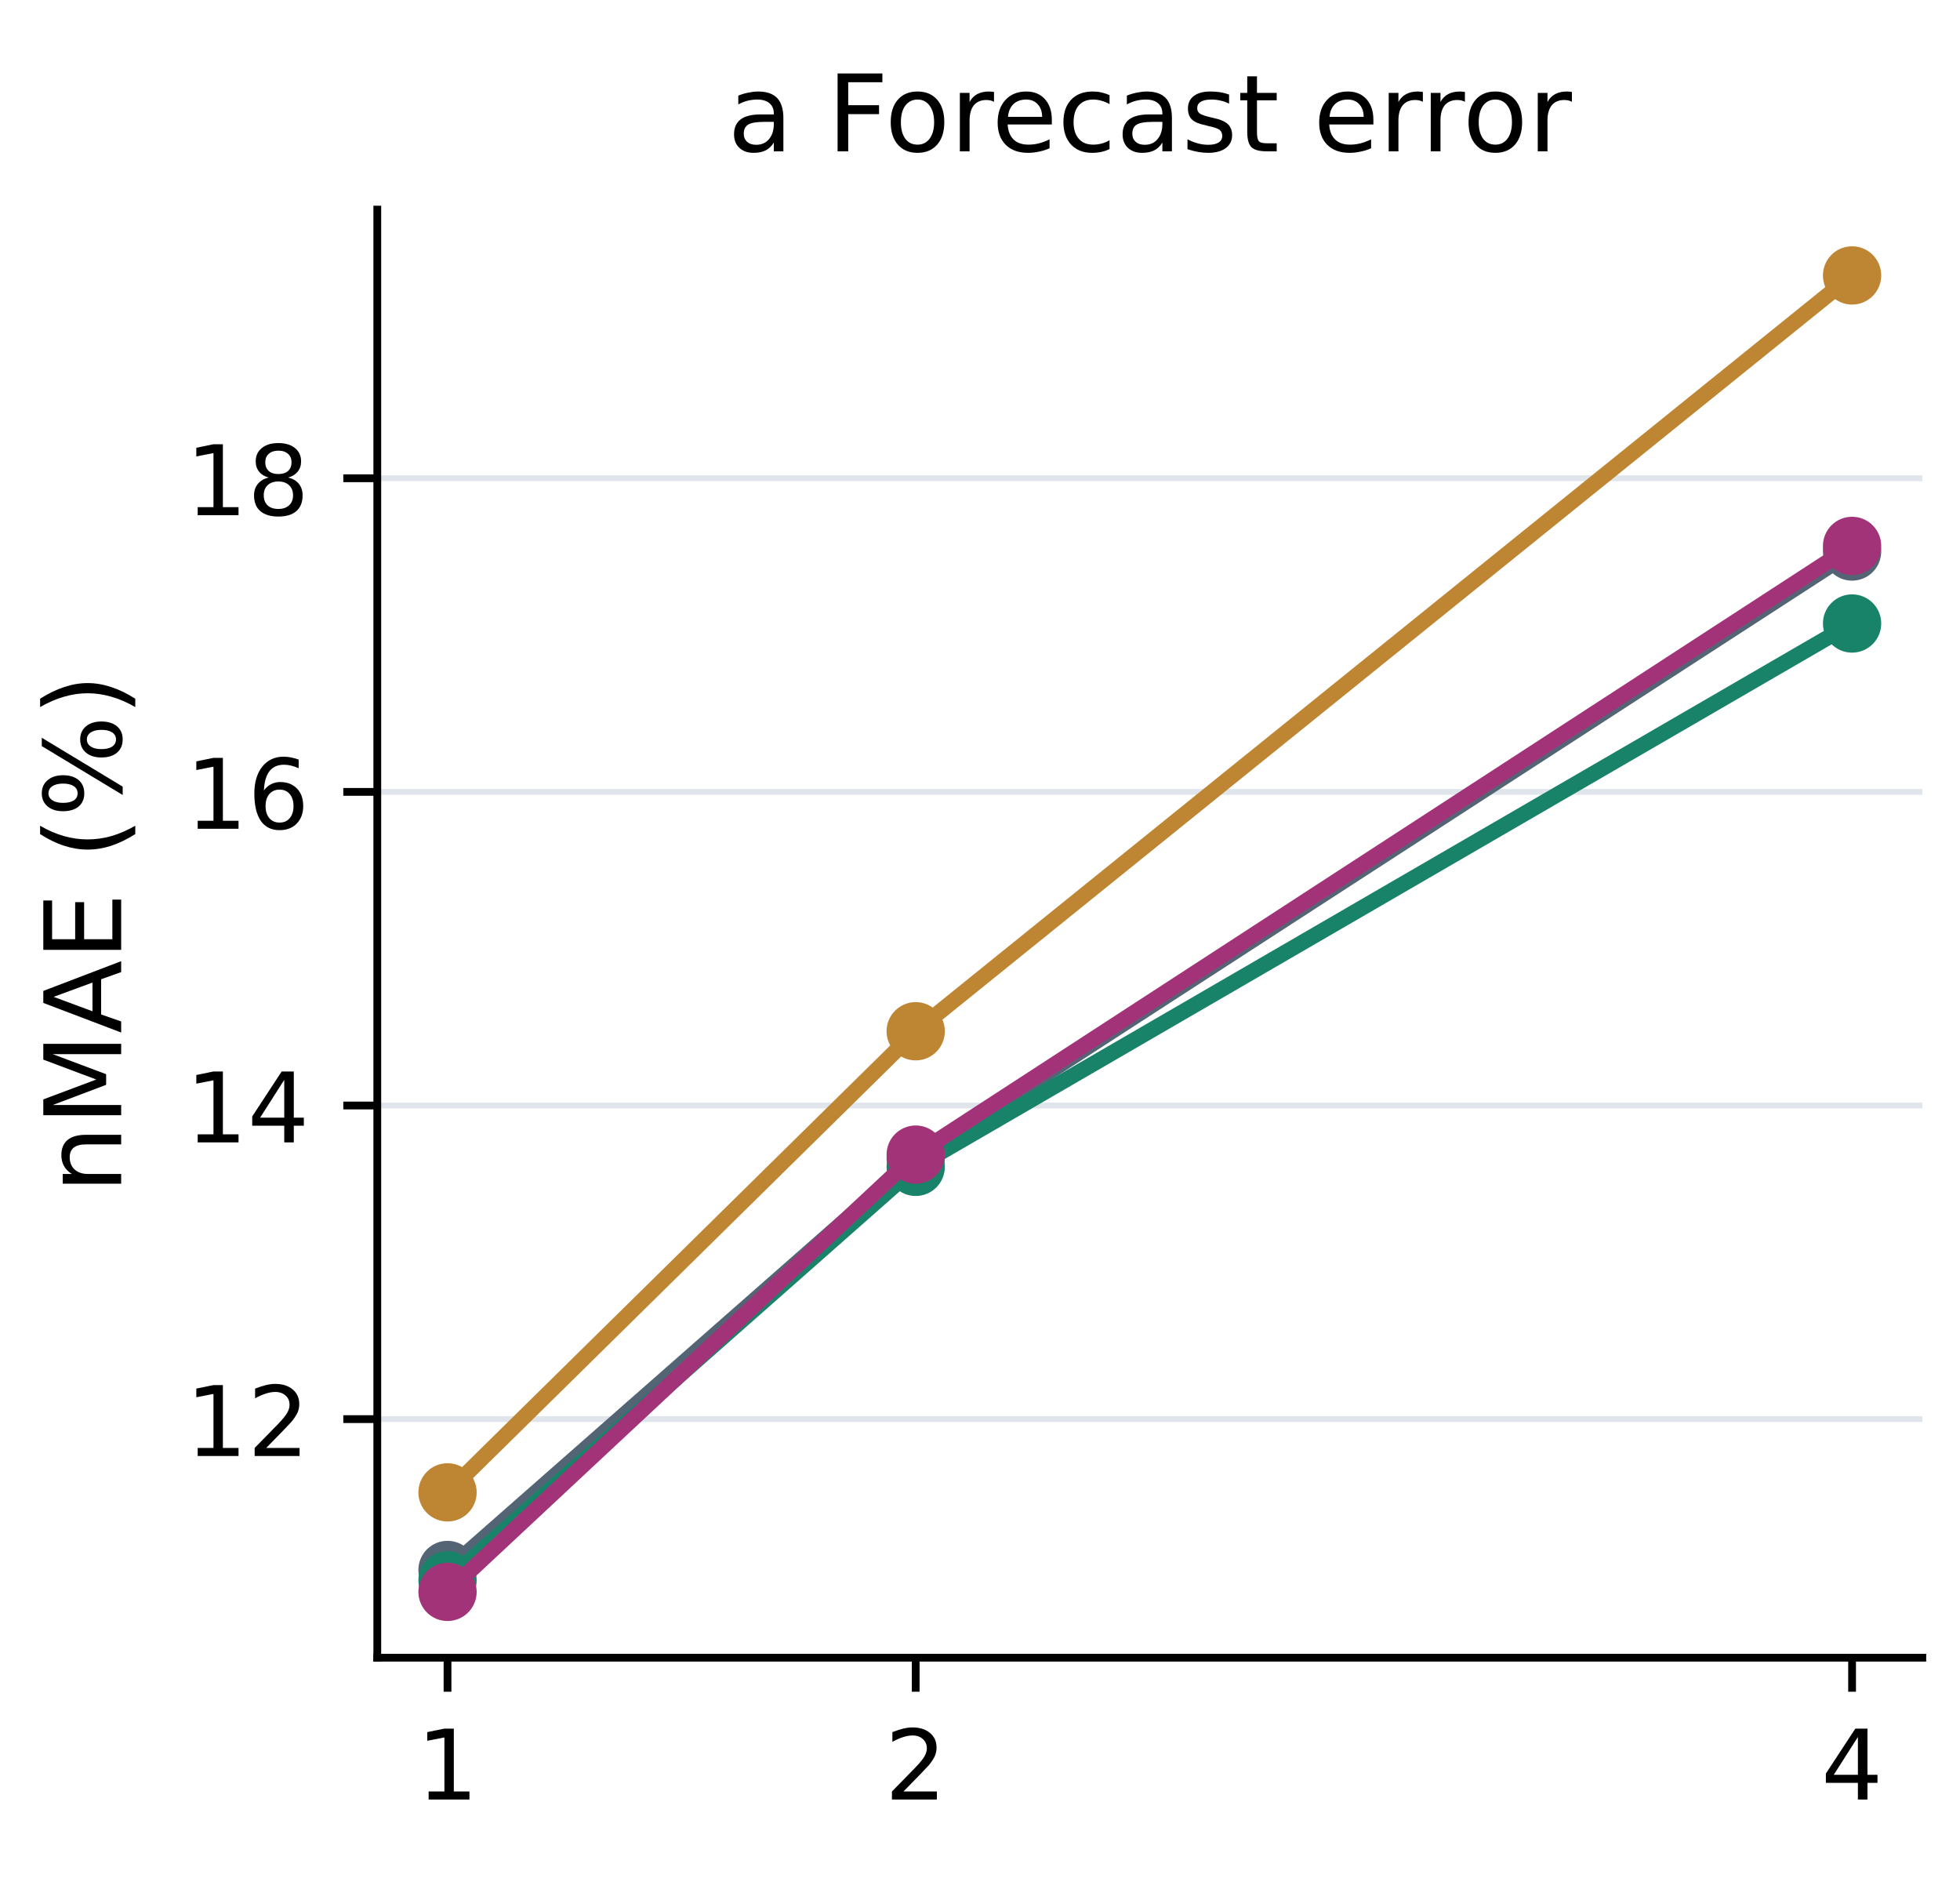
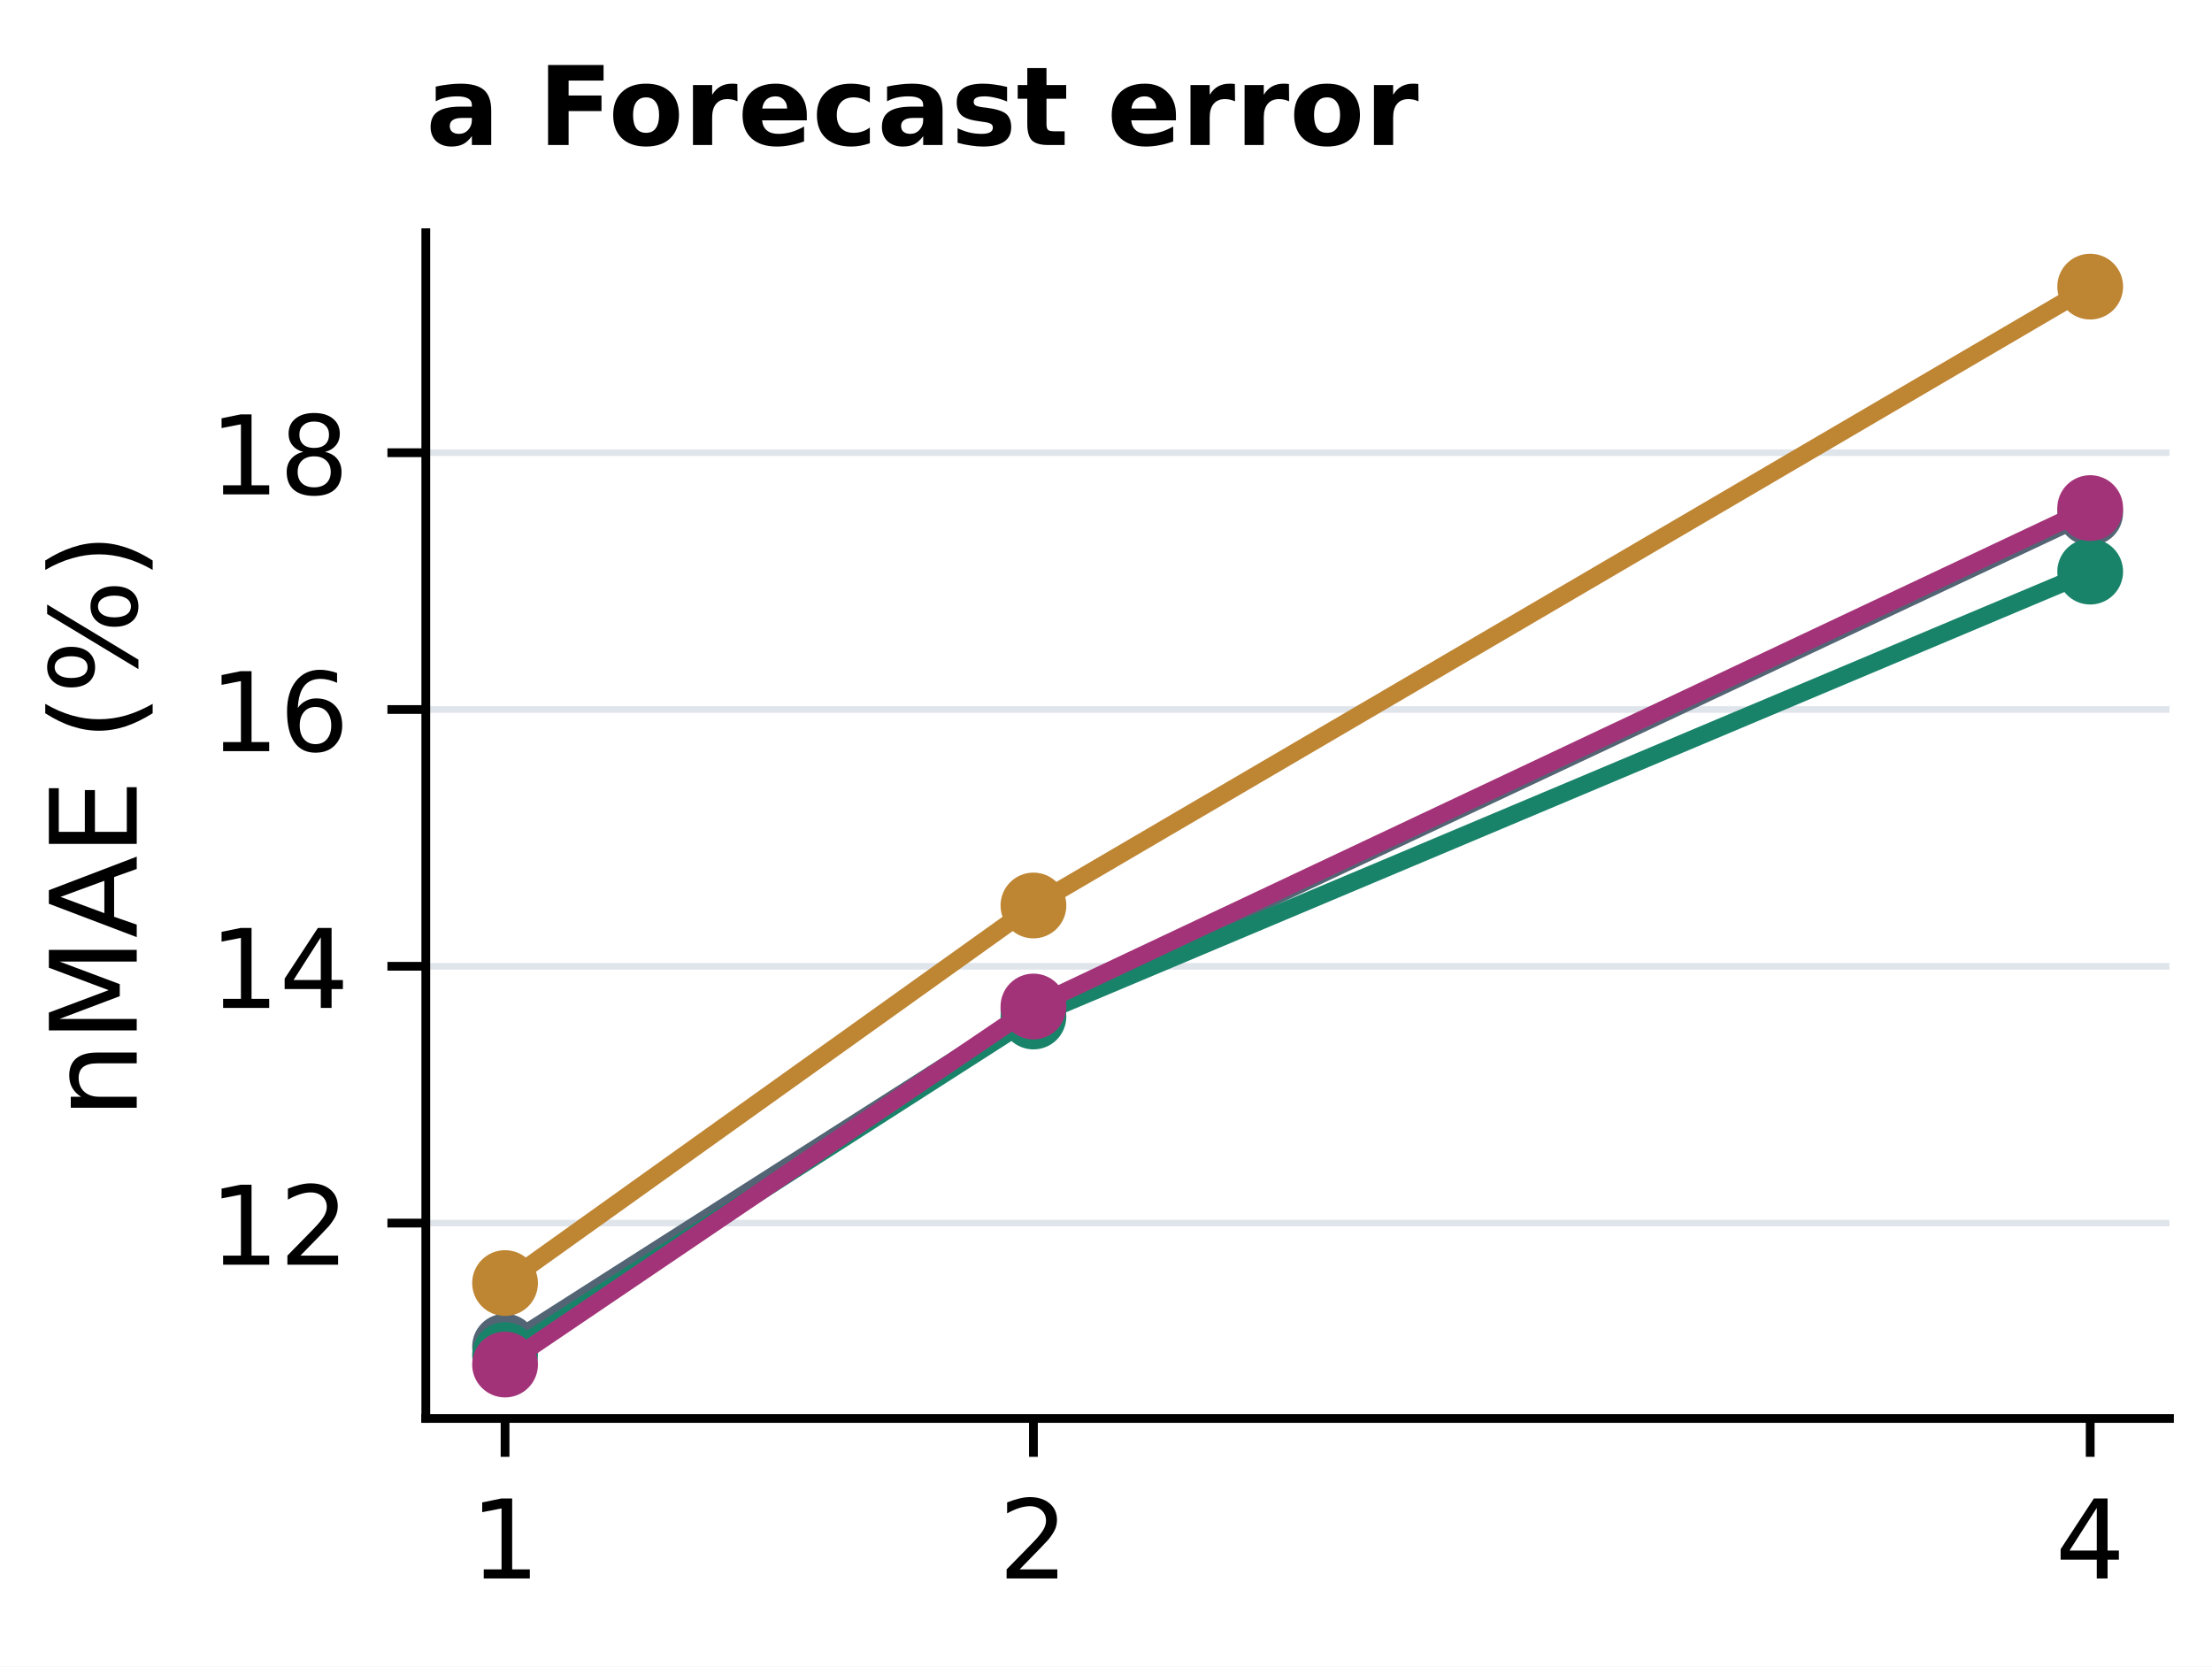
- <svg xmlns="http://www.w3.org/2000/svg" xmlns:xlink="http://www.w3.org/1999/xlink" width="201.772pt" height="194.829pt" viewBox="0 0 201.772 194.829" version="1.1">
+ <svg xmlns="http://www.w3.org/2000/svg" xmlns:xlink="http://www.w3.org/1999/xlink" width="201.772pt" height="152.013pt" viewBox="0 0 201.772 152.013" version="1.1">
  <defs>
    <style type="text/css">*{stroke-linejoin: round; stroke-linecap: butt}</style>
  </defs>
  <g id="figure_1">
    <g id="patch_1">
-       <path d="M 0 194.829  L 201.772 194.829  L 201.772 -0  L 0 -0  z " style="fill: #ffffff" />
+       <path d="M 0 152.013  L 201.772 152.013  L 201.772 0  L 0 0  z " style="fill: #ffffff" />
    </g>
    <g id="axes_1">
      <g id="patch_2">
-         <path d="M 38.84 170.613  L 197.892 170.613  L 197.892 21.573  L 38.84 21.573  z " style="fill: #ffffff" />
+         <path d="M 38.84 129.383  L 197.892 129.383  L 197.892 21.228  L 38.84 21.228  z " style="fill: #ffffff" />
      </g>
      <g id="matplotlib.axis_1">
        <g id="xtick_1">
          <g id="line2d_1">
            <defs>
-               <path id="m719e7bf328" d="M 0 0  L 0 3.5  " style="stroke: #000000; stroke-width: 0.8" />
+               <path id="ma05c10da70" d="M 0 0  L 0 3.5  " style="stroke: #000000; stroke-width: 0.8" />
            </defs>
            <g>
-               <use xlink:href="#m719e7bf328" x="46.07" y="170.613" style="stroke: #000000; stroke-width: 0.8" />
+               <use xlink:href="#ma05c10da70" x="46.07" y="129.383" style="stroke: #000000; stroke-width: 0.8" />
            </g>
          </g>
          <g id="text_1">
-             <text style="font-size: 10px; font-family: 'DejaVu Sans'; text-anchor: middle" x="46.07" y="185.211" transform="rotate(-0 46.06986 185.211)">1</text>
+             <text style="font-size: 10px; font-family: 'DejaVu Sans'; text-anchor: middle" x="46.07" y="143.981" transform="rotate(-0 46.06986 143.9806)">1</text>
          </g>
        </g>
        <g id="xtick_2">
          <g id="line2d_2">
            <g>
-               <use xlink:href="#m719e7bf328" x="94.267" y="170.613" style="stroke: #000000; stroke-width: 0.8" />
+               <use xlink:href="#ma05c10da70" x="94.267" y="129.383" style="stroke: #000000; stroke-width: 0.8" />
            </g>
          </g>
          <g id="text_2">
-             <text style="font-size: 10px; font-family: 'DejaVu Sans'; text-anchor: middle" x="94.267" y="185.211" transform="rotate(-0 94.26735 185.211)">2</text>
+             <text style="font-size: 10px; font-family: 'DejaVu Sans'; text-anchor: middle" x="94.267" y="143.981" transform="rotate(-0 94.26735 143.9806)">2</text>
          </g>
        </g>
        <g id="xtick_3">
          <g id="line2d_3">
            <g>
-               <use xlink:href="#m719e7bf328" x="190.662" y="170.613" style="stroke: #000000; stroke-width: 0.8" />
+               <use xlink:href="#ma05c10da70" x="190.662" y="129.383" style="stroke: #000000; stroke-width: 0.8" />
            </g>
          </g>
          <g id="text_3">
-             <text style="font-size: 10px; font-family: 'DejaVu Sans'; text-anchor: middle" x="190.662" y="185.211" transform="rotate(-0 190.6623 185.211)">4</text>
+             <text style="font-size: 10px; font-family: 'DejaVu Sans'; text-anchor: middle" x="190.662" y="143.981" transform="rotate(-0 190.6623 143.9806)">4</text>
          </g>
        </g>
      </g>
      <g id="matplotlib.axis_2">
        <g id="ytick_1">
          <g id="line2d_4">
-             <path d="M 38.84 146.057  L 197.892 146.057  " clip-path="url(#ped331805ea)" style="fill: none; stroke: #dfe5eb; stroke-width: 0.6; stroke-linecap: square" />
+             <path d="M 38.84 111.563  L 197.892 111.563  " clip-path="url(#p6e469ea00d)" style="fill: none; stroke: #dfe5eb; stroke-width: 0.6; stroke-linecap: square" />
          </g>
          <g id="line2d_5">
            <defs>
-               <path id="m1db247c5a4" d="M 0 0  L -3.5 0  " style="stroke: #000000; stroke-width: 0.8" />
+               <path id="m2a9db181a6" d="M 0 0  L -3.5 0  " style="stroke: #000000; stroke-width: 0.8" />
            </defs>
            <g>
-               <use xlink:href="#m1db247c5a4" x="38.84" y="146.057" style="stroke: #000000; stroke-width: 0.8" />
+               <use xlink:href="#m2a9db181a6" x="38.84" y="111.563" style="stroke: #000000; stroke-width: 0.8" />
            </g>
          </g>
          <g id="text_4">
-             <text style="font-size: 10px; font-family: 'DejaVu Sans'; text-anchor: end" x="31.84" y="149.856" transform="rotate(-0 31.84023 149.8559)">12</text>
+             <text style="font-size: 10px; font-family: 'DejaVu Sans'; text-anchor: end" x="31.84" y="115.362" transform="rotate(-0 31.84023 115.3618)">12</text>
          </g>
        </g>
        <g id="ytick_2">
          <g id="line2d_6">
-             <path d="M 38.84 113.78  L 197.892 113.78  " clip-path="url(#ped331805ea)" style="fill: none; stroke: #dfe5eb; stroke-width: 0.6; stroke-linecap: square" />
+             <path d="M 38.84 88.14  L 197.892 88.14  " clip-path="url(#p6e469ea00d)" style="fill: none; stroke: #dfe5eb; stroke-width: 0.6; stroke-linecap: square" />
          </g>
          <g id="line2d_7">
            <g>
-               <use xlink:href="#m1db247c5a4" x="38.84" y="113.78" style="stroke: #000000; stroke-width: 0.8" />
+               <use xlink:href="#m2a9db181a6" x="38.84" y="88.14" style="stroke: #000000; stroke-width: 0.8" />
            </g>
          </g>
          <g id="text_5">
-             <text style="font-size: 10px; font-family: 'DejaVu Sans'; text-anchor: end" x="31.84" y="117.579" transform="rotate(-0 31.84023 117.5785)">14</text>
+             <text style="font-size: 10px; font-family: 'DejaVu Sans'; text-anchor: end" x="31.84" y="91.939" transform="rotate(-0 31.84023 91.93882)">14</text>
          </g>
        </g>
        <g id="ytick_3">
          <g id="line2d_8">
-             <path d="M 38.84 81.502  L 197.892 81.502  " clip-path="url(#ped331805ea)" style="fill: none; stroke: #dfe5eb; stroke-width: 0.6; stroke-linecap: square" />
+             <path d="M 38.84 64.717  L 197.892 64.717  " clip-path="url(#p6e469ea00d)" style="fill: none; stroke: #dfe5eb; stroke-width: 0.6; stroke-linecap: square" />
          </g>
          <g id="line2d_9">
            <g>
-               <use xlink:href="#m1db247c5a4" x="38.84" y="81.502" style="stroke: #000000; stroke-width: 0.8" />
+               <use xlink:href="#m2a9db181a6" x="38.84" y="64.717" style="stroke: #000000; stroke-width: 0.8" />
            </g>
          </g>
          <g id="text_6">
-             <text style="font-size: 10px; font-family: 'DejaVu Sans'; text-anchor: end" x="31.84" y="85.301" transform="rotate(-0 31.84023 85.3012)">16</text>
+             <text style="font-size: 10px; font-family: 'DejaVu Sans'; text-anchor: end" x="31.84" y="68.516" transform="rotate(-0 31.84023 68.51584)">16</text>
          </g>
        </g>
        <g id="ytick_4">
          <g id="line2d_10">
-             <path d="M 38.84 49.225  L 197.892 49.225  " clip-path="url(#ped331805ea)" style="fill: none; stroke: #dfe5eb; stroke-width: 0.6; stroke-linecap: square" />
+             <path d="M 38.84 41.294  L 197.892 41.294  " clip-path="url(#p6e469ea00d)" style="fill: none; stroke: #dfe5eb; stroke-width: 0.6; stroke-linecap: square" />
          </g>
          <g id="line2d_11">
            <g>
-               <use xlink:href="#m1db247c5a4" x="38.84" y="49.225" style="stroke: #000000; stroke-width: 0.8" />
+               <use xlink:href="#m2a9db181a6" x="38.84" y="41.294" style="stroke: #000000; stroke-width: 0.8" />
            </g>
          </g>
          <g id="text_7">
-             <text style="font-size: 10px; font-family: 'DejaVu Sans'; text-anchor: end" x="31.84" y="53.024" transform="rotate(-0 31.84023 53.02385)">18</text>
+             <text style="font-size: 10px; font-family: 'DejaVu Sans'; text-anchor: end" x="31.84" y="45.093" transform="rotate(-0 31.84023 45.09285)">18</text>
          </g>
        </g>
        <g id="text_8">
-           <text style="font-size: 11px; font-family: 'DejaVu Sans'; text-anchor: middle" x="12.473" y="96.093" transform="rotate(-90 12.47266 96.09332)">nMAE (%)</text>
+           <text style="font-size: 11px; font-family: 'DejaVu Sans'; text-anchor: middle" x="12.473" y="75.305" transform="rotate(-90 12.47266 75.30536)">nMAE (%)</text>
        </g>
      </g>
      <g id="line2d_12">
-         <path d="M 46.07 161.585  L 94.267 119.225  L 190.662 56.763  " clip-path="url(#ped331805ea)" style="fill: none; stroke: #536474; stroke-width: 1.6; stroke-linecap: square" />
+         <path d="M 46.07 122.831  L 94.267 92.091  L 190.662 46.764  " clip-path="url(#p6e469ea00d)" style="fill: none; stroke: #536474; stroke-width: 1.6; stroke-linecap: square" />
        <defs>
-           <path id="m3abcfba3bd" d="M 0 2.5  C 0.663 2.5 1.299 2.237 1.768 1.768  C 2.237 1.299 2.5 0.663 2.5 0  C 2.5 -0.663 2.237 -1.299 1.768 -1.768  C 1.299 -2.237 0.663 -2.5 0 -2.5  C -0.663 -2.5 -1.299 -2.237 -1.768 -1.768  C -2.237 -1.299 -2.5 -0.663 -2.5 0  C -2.5 0.663 -2.237 1.299 -1.768 1.768  C -1.299 2.237 -0.663 2.5 0 2.5  z " style="stroke: #536474" />
+           <path id="m1ecfa6d3cb" d="M 0 2.5  C 0.663 2.5 1.299 2.237 1.768 1.768  C 2.237 1.299 2.5 0.663 2.5 0  C 2.5 -0.663 2.237 -1.299 1.768 -1.768  C 1.299 -2.237 0.663 -2.5 0 -2.5  C -0.663 -2.5 -1.299 -2.237 -1.768 -1.768  C -2.237 -1.299 -2.5 -0.663 -2.5 0  C -2.5 0.663 -2.237 1.299 -1.768 1.768  C -1.299 2.237 -0.663 2.5 0 2.5  z " style="stroke: #536474" />
        </defs>
-         <g clip-path="url(#ped331805ea)">
-           <use xlink:href="#m3abcfba3bd" x="46.07" y="161.585" style="fill: #536474; stroke: #536474" />
-           <use xlink:href="#m3abcfba3bd" x="94.267" y="119.225" style="fill: #536474; stroke: #536474" />
-           <use xlink:href="#m3abcfba3bd" x="190.662" y="56.763" style="fill: #536474; stroke: #536474" />
+         <g clip-path="url(#p6e469ea00d)">
+           <use xlink:href="#m1ecfa6d3cb" x="46.07" y="122.831" style="fill: #536474; stroke: #536474" />
+           <use xlink:href="#m1ecfa6d3cb" x="94.267" y="92.091" style="fill: #536474; stroke: #536474" />
+           <use xlink:href="#m1ecfa6d3cb" x="190.662" y="46.764" style="fill: #536474; stroke: #536474" />
        </g>
      </g>
      <g id="line2d_13">
-         <path d="M 46.07 162.643  L 94.267 120.094  L 190.662 64.172  " clip-path="url(#ped331805ea)" style="fill: none; stroke: #19836a; stroke-width: 1.6; stroke-linecap: square" />
+         <path d="M 46.07 123.599  L 94.267 92.722  L 190.662 52.141  " clip-path="url(#p6e469ea00d)" style="fill: none; stroke: #19836a; stroke-width: 1.6; stroke-linecap: square" />
        <defs>
-           <path id="m3791527ca3" d="M 0 2.5  C 0.663 2.5 1.299 2.237 1.768 1.768  C 2.237 1.299 2.5 0.663 2.5 0  C 2.5 -0.663 2.237 -1.299 1.768 -1.768  C 1.299 -2.237 0.663 -2.5 0 -2.5  C -0.663 -2.5 -1.299 -2.237 -1.768 -1.768  C -2.237 -1.299 -2.5 -0.663 -2.5 0  C -2.5 0.663 -2.237 1.299 -1.768 1.768  C -1.299 2.237 -0.663 2.5 0 2.5  z " style="stroke: #19836a" />
+           <path id="m86ac4fab87" d="M 0 2.5  C 0.663 2.5 1.299 2.237 1.768 1.768  C 2.237 1.299 2.5 0.663 2.5 0  C 2.5 -0.663 2.237 -1.299 1.768 -1.768  C 1.299 -2.237 0.663 -2.5 0 -2.5  C -0.663 -2.5 -1.299 -2.237 -1.768 -1.768  C -2.237 -1.299 -2.5 -0.663 -2.5 0  C -2.5 0.663 -2.237 1.299 -1.768 1.768  C -1.299 2.237 -0.663 2.5 0 2.5  z " style="stroke: #19836a" />
        </defs>
-         <g clip-path="url(#ped331805ea)">
-           <use xlink:href="#m3791527ca3" x="46.07" y="162.643" style="fill: #19836a; stroke: #19836a" />
-           <use xlink:href="#m3791527ca3" x="94.267" y="120.094" style="fill: #19836a; stroke: #19836a" />
-           <use xlink:href="#m3791527ca3" x="190.662" y="64.172" style="fill: #19836a; stroke: #19836a" />
+         <g clip-path="url(#p6e469ea00d)">
+           <use xlink:href="#m86ac4fab87" x="46.07" y="123.599" style="fill: #19836a; stroke: #19836a" />
+           <use xlink:href="#m86ac4fab87" x="94.267" y="92.722" style="fill: #19836a; stroke: #19836a" />
+           <use xlink:href="#m86ac4fab87" x="190.662" y="52.141" style="fill: #19836a; stroke: #19836a" />
        </g>
      </g>
      <g id="line2d_14">
-         <path d="M 46.07 163.839  L 94.267 118.836  L 190.662 56.186  " clip-path="url(#ped331805ea)" style="fill: none; stroke: #a33378; stroke-width: 1.6; stroke-linecap: square" />
+         <path d="M 46.07 124.467  L 94.267 91.809  L 190.662 46.345  " clip-path="url(#p6e469ea00d)" style="fill: none; stroke: #a33378; stroke-width: 1.6; stroke-linecap: square" />
        <defs>
-           <path id="mcd2bdb42d2" d="M 0 2.5  C 0.663 2.5 1.299 2.237 1.768 1.768  C 2.237 1.299 2.5 0.663 2.5 0  C 2.5 -0.663 2.237 -1.299 1.768 -1.768  C 1.299 -2.237 0.663 -2.5 0 -2.5  C -0.663 -2.5 -1.299 -2.237 -1.768 -1.768  C -2.237 -1.299 -2.5 -0.663 -2.5 0  C -2.5 0.663 -2.237 1.299 -1.768 1.768  C -1.299 2.237 -0.663 2.5 0 2.5  z " style="stroke: #a33378" />
+           <path id="mef58900a19" d="M 0 2.5  C 0.663 2.5 1.299 2.237 1.768 1.768  C 2.237 1.299 2.5 0.663 2.5 0  C 2.5 -0.663 2.237 -1.299 1.768 -1.768  C 1.299 -2.237 0.663 -2.5 0 -2.5  C -0.663 -2.5 -1.299 -2.237 -1.768 -1.768  C -2.237 -1.299 -2.5 -0.663 -2.5 0  C -2.5 0.663 -2.237 1.299 -1.768 1.768  C -1.299 2.237 -0.663 2.5 0 2.5  z " style="stroke: #a33378" />
        </defs>
-         <g clip-path="url(#ped331805ea)">
-           <use xlink:href="#mcd2bdb42d2" x="46.07" y="163.839" style="fill: #a33378; stroke: #a33378" />
-           <use xlink:href="#mcd2bdb42d2" x="94.267" y="118.836" style="fill: #a33378; stroke: #a33378" />
-           <use xlink:href="#mcd2bdb42d2" x="190.662" y="56.186" style="fill: #a33378; stroke: #a33378" />
+         <g clip-path="url(#p6e469ea00d)">
+           <use xlink:href="#mef58900a19" x="46.07" y="124.467" style="fill: #a33378; stroke: #a33378" />
+           <use xlink:href="#mef58900a19" x="94.267" y="91.809" style="fill: #a33378; stroke: #a33378" />
+           <use xlink:href="#mef58900a19" x="190.662" y="46.345" style="fill: #a33378; stroke: #a33378" />
        </g>
      </g>
      <g id="line2d_15">
-         <path d="M 46.07 153.597  L 94.267 106.139  L 190.662 28.348  " clip-path="url(#ped331805ea)" style="fill: none; stroke: #be8533; stroke-width: 1.6; stroke-linecap: square" />
+         <path d="M 46.07 117.035  L 94.267 82.595  L 190.662 26.144  " clip-path="url(#p6e469ea00d)" style="fill: none; stroke: #be8533; stroke-width: 1.6; stroke-linecap: square" />
        <defs>
-           <path id="md2436f0896" d="M 0 2.5  C 0.663 2.5 1.299 2.237 1.768 1.768  C 2.237 1.299 2.5 0.663 2.5 0  C 2.5 -0.663 2.237 -1.299 1.768 -1.768  C 1.299 -2.237 0.663 -2.5 0 -2.5  C -0.663 -2.5 -1.299 -2.237 -1.768 -1.768  C -2.237 -1.299 -2.5 -0.663 -2.5 0  C -2.5 0.663 -2.237 1.299 -1.768 1.768  C -1.299 2.237 -0.663 2.5 0 2.5  z " style="stroke: #be8533" />
+           <path id="mb46e599a37" d="M 0 2.5  C 0.663 2.5 1.299 2.237 1.768 1.768  C 2.237 1.299 2.5 0.663 2.5 0  C 2.5 -0.663 2.237 -1.299 1.768 -1.768  C 1.299 -2.237 0.663 -2.5 0 -2.5  C -0.663 -2.5 -1.299 -2.237 -1.768 -1.768  C -2.237 -1.299 -2.5 -0.663 -2.5 0  C -2.5 0.663 -2.237 1.299 -1.768 1.768  C -1.299 2.237 -0.663 2.5 0 2.5  z " style="stroke: #be8533" />
        </defs>
-         <g clip-path="url(#ped331805ea)">
-           <use xlink:href="#md2436f0896" x="46.07" y="153.597" style="fill: #be8533; stroke: #be8533" />
-           <use xlink:href="#md2436f0896" x="94.267" y="106.139" style="fill: #be8533; stroke: #be8533" />
-           <use xlink:href="#md2436f0896" x="190.662" y="28.348" style="fill: #be8533; stroke: #be8533" />
+         <g clip-path="url(#p6e469ea00d)">
+           <use xlink:href="#mb46e599a37" x="46.07" y="117.035" style="fill: #be8533; stroke: #be8533" />
+           <use xlink:href="#mb46e599a37" x="94.267" y="82.595" style="fill: #be8533; stroke: #be8533" />
+           <use xlink:href="#mb46e599a37" x="190.662" y="26.144" style="fill: #be8533; stroke: #be8533" />
        </g>
      </g>
      <g id="patch_3">
-         <path d="M 38.84 170.613  L 38.84 21.573  " style="fill: none; stroke: #000000; stroke-width: 0.8; stroke-linejoin: miter; stroke-linecap: square" />
+         <path d="M 38.84 129.383  L 38.84 21.228  " style="fill: none; stroke: #000000; stroke-width: 0.8; stroke-linejoin: miter; stroke-linecap: square" />
      </g>
      <g id="patch_4">
-         <path d="M 38.84 170.613  L 197.892 170.613  " style="fill: none; stroke: #000000; stroke-width: 0.8; stroke-linejoin: miter; stroke-linecap: square" />
+         <path d="M 38.84 129.383  L 197.892 129.383  " style="fill: none; stroke: #000000; stroke-width: 0.8; stroke-linejoin: miter; stroke-linecap: square" />
      </g>
      <g id="text_9">
-         <text style="font-size: 11px; font-family: 'DejaVu Sans'; text-anchor: middle" x="118.366" y="15.573" transform="rotate(-0 118.3661 15.57332)">a  Forecast error</text>
+         <text style="font-weight: 700; font-size: 10px; font-family: 'DejaVu Sans'; text-anchor: start" x="38.84" y="13.228" transform="rotate(-0 38.84023 13.22777)">a  Forecast error</text>
      </g>
    </g>
    <g id="axes_2">
      <g id="patch_5">
-         <path d="M 250.824 170.613  L 422.6 170.613  L 422.6 21.573  L 250.824 21.573  z " style="fill: #ffffff" />
+         <path d="M 250.824 133.709  L 422.6 133.709  L 422.6 16.902  L 250.824 16.902  z " style="fill: #ffffff" />
      </g>
      <g id="matplotlib.axis_3">
        <g id="xtick_4">
          <g id="line2d_16">
            <g>
-               <use xlink:href="#m719e7bf328" x="258.632" y="170.613" style="stroke: #000000; stroke-width: 0.8" />
+               <use xlink:href="#ma05c10da70" x="258.632" y="133.709" style="stroke: #000000; stroke-width: 0.8" />
            </g>
          </g>
          <g id="text_10">
-             <text style="font-size: 10px; font-family: 'DejaVu Sans'; text-anchor: middle" x="258.632" y="185.211" transform="rotate(-0 258.6324 185.211)">1</text>
+             <text style="font-size: 10px; font-family: 'DejaVu Sans'; text-anchor: middle" x="258.632" y="148.307" transform="rotate(-0 258.6324 148.3068)">1</text>
          </g>
        </g>
        <g id="xtick_5">
          <g id="line2d_17">
            <g>
-               <use xlink:href="#m719e7bf328" x="310.686" y="170.613" style="stroke: #000000; stroke-width: 0.8" />
+               <use xlink:href="#ma05c10da70" x="310.686" y="133.709" style="stroke: #000000; stroke-width: 0.8" />
            </g>
          </g>
          <g id="text_11">
-             <text style="font-size: 10px; font-family: 'DejaVu Sans'; text-anchor: middle" x="310.686" y="185.211" transform="rotate(-0 310.6857 185.211)">2</text>
+             <text style="font-size: 10px; font-family: 'DejaVu Sans'; text-anchor: middle" x="310.686" y="148.307" transform="rotate(-0 310.6857 148.3068)">2</text>
          </g>
        </g>
        <g id="xtick_6">
          <g id="line2d_18">
            <g>
-               <use xlink:href="#m719e7bf328" x="414.792" y="170.613" style="stroke: #000000; stroke-width: 0.8" />
+               <use xlink:href="#ma05c10da70" x="414.792" y="133.709" style="stroke: #000000; stroke-width: 0.8" />
            </g>
          </g>
          <g id="text_12">
-             <text style="font-size: 10px; font-family: 'DejaVu Sans'; text-anchor: middle" x="414.792" y="185.211" transform="rotate(-0 414.7922 185.211)">4</text>
+             <text style="font-size: 10px; font-family: 'DejaVu Sans'; text-anchor: middle" x="414.792" y="148.307" transform="rotate(-0 414.7922 148.3068)">4</text>
          </g>
        </g>
        <g id="text_13">
-           <text style="font-size: 11px; font-family: 'DejaVu Sans'; text-anchor: middle" x="336.712" y="199.972" transform="rotate(-0 336.7123 199.9716)">Forecast lead (h)</text>
+           <text style="font-size: 11px; font-family: 'DejaVu Sans'; text-anchor: middle" x="336.712" y="163.067" transform="rotate(-0 336.7123 163.0674)">Forecast lead (h)</text>
        </g>
      </g>
      <g id="matplotlib.axis_4">
        <g id="ytick_5">
          <g id="line2d_19">
-             <path clip-path="url(#p3237a68ce6)" style="fill: none; stroke: #dfe5eb; stroke-width: 0.6; stroke-linecap: square" />
+             <path clip-path="url(#pa7e2067714)" style="fill: none; stroke: #dfe5eb; stroke-width: 0.6; stroke-linecap: square" />
          </g>
          <g id="line2d_20">
            <g>
-               <use xlink:href="#m1db247c5a4" x="250.824" y="146.474" style="stroke: #000000; stroke-width: 0.8" />
+               <use xlink:href="#m2a9db181a6" x="250.824" y="114.79" style="stroke: #000000; stroke-width: 0.8" />
            </g>
          </g>
          <g id="text_14">
-             <text style="font-size: 10px; font-family: 'DejaVu Sans'; text-anchor: end" x="243.824" y="150.273" transform="rotate(-0 243.8244 150.273)">200</text>
+             <text style="font-size: 10px; font-family: 'DejaVu Sans'; text-anchor: end" x="243.824" y="118.589" transform="rotate(-0 243.8244 118.5893)">200</text>
          </g>
        </g>
        <g id="ytick_6">
          <g id="line2d_21">
-             <path clip-path="url(#p3237a68ce6)" style="fill: none; stroke: #dfe5eb; stroke-width: 0.6; stroke-linecap: square" />
+             <path clip-path="url(#pa7e2067714)" style="fill: none; stroke: #dfe5eb; stroke-width: 0.6; stroke-linecap: square" />
          </g>
          <g id="line2d_22">
            <g>
-               <use xlink:href="#m1db247c5a4" x="250.824" y="120.468" style="stroke: #000000; stroke-width: 0.8" />
+               <use xlink:href="#m2a9db181a6" x="250.824" y="74.026" style="stroke: #000000; stroke-width: 0.8" />
            </g>
          </g>
          <g id="text_15">
-             <text style="font-size: 10px; font-family: 'DejaVu Sans'; text-anchor: end" x="243.824" y="124.266" transform="rotate(-0 243.8244 124.2664)">250</text>
+             <text style="font-size: 10px; font-family: 'DejaVu Sans'; text-anchor: end" x="243.824" y="77.825" transform="rotate(-0 243.8244 77.82485)">300</text>
          </g>
        </g>
        <g id="ytick_7">
          <g id="line2d_23">
-             <path clip-path="url(#p3237a68ce6)" style="fill: none; stroke: #dfe5eb; stroke-width: 0.6; stroke-linecap: square" />
+             <path clip-path="url(#pa7e2067714)" style="fill: none; stroke: #dfe5eb; stroke-width: 0.6; stroke-linecap: square" />
          </g>
          <g id="line2d_24">
            <g>
-               <use xlink:href="#m1db247c5a4" x="250.824" y="94.461" style="stroke: #000000; stroke-width: 0.8" />
+               <use xlink:href="#m2a9db181a6" x="250.824" y="33.262" style="stroke: #000000; stroke-width: 0.8" />
            </g>
          </g>
          <g id="text_16">
-             <text style="font-size: 10px; font-family: 'DejaVu Sans'; text-anchor: end" x="243.824" y="98.26" transform="rotate(-0 243.8244 98.25978)">300</text>
-           </g>
-         </g>
-         <g id="ytick_8">
-           <g id="line2d_25">
-             <path clip-path="url(#p3237a68ce6)" style="fill: none; stroke: #dfe5eb; stroke-width: 0.6; stroke-linecap: square" />
-           </g>
-           <g id="line2d_26">
-             <g>
-               <use xlink:href="#m1db247c5a4" x="250.824" y="68.454" style="stroke: #000000; stroke-width: 0.8" />
-             </g>
-           </g>
-           <g id="text_17">
-             <text style="font-size: 10px; font-family: 'DejaVu Sans'; text-anchor: end" x="243.824" y="72.253" transform="rotate(-0 243.8244 72.25319)">350</text>
-           </g>
-         </g>
-         <g id="ytick_9">
-           <g id="line2d_27">
-             <path clip-path="url(#p3237a68ce6)" style="fill: none; stroke: #dfe5eb; stroke-width: 0.6; stroke-linecap: square" />
-           </g>
-           <g id="line2d_28">
-             <g>
-               <use xlink:href="#m1db247c5a4" x="250.824" y="42.448" style="stroke: #000000; stroke-width: 0.8" />
-             </g>
-           </g>
-           <g id="text_18">
-             <text style="font-size: 10px; font-family: 'DejaVu Sans'; text-anchor: end" x="243.824" y="46.247" transform="rotate(-0 243.8244 46.2466)">400</text>
-           </g>
-         </g>
-         <g id="text_19">
-           <text style="font-size: 11px; font-family: 'DejaVu Sans'; text-anchor: middle" x="218.094" y="96.093" transform="rotate(-90 218.0943 96.09332)">Gross debits (£k)</text>
-         </g>
-       </g>
-       <g id="line2d_29">
-         <path clip-path="url(#p3237a68ce6)" style="fill: none; stroke: #536474; stroke-width: 1.6; stroke-linecap: square" />
-         <g clip-path="url(#p3237a68ce6)">
-           <use xlink:href="#m3abcfba3bd" x="258.632" y="163.839" style="fill: #536474; stroke: #536474" />
-           <use xlink:href="#m3abcfba3bd" x="310.686" y="143.265" style="fill: #536474; stroke: #536474" />
-           <use xlink:href="#m3abcfba3bd" x="414.792" y="114.083" style="fill: #536474; stroke: #536474" />
-         </g>
-       </g>
-       <g id="line2d_30">
-         <path clip-path="url(#p3237a68ce6)" style="fill: none; stroke: #19836a; stroke-width: 1.6; stroke-linecap: square" />
-         <g clip-path="url(#p3237a68ce6)">
-           <use xlink:href="#m3791527ca3" x="258.632" y="158.827" style="fill: #19836a; stroke: #19836a" />
-           <use xlink:href="#m3791527ca3" x="310.686" y="133.194" style="fill: #19836a; stroke: #19836a" />
-           <use xlink:href="#m3791527ca3" x="414.792" y="96.476" style="fill: #19836a; stroke: #19836a" />
-         </g>
-       </g>
-       <g id="line2d_31">
-         <path clip-path="url(#p3237a68ce6)" style="fill: none; stroke: #a33378; stroke-width: 1.6; stroke-linecap: square" />
-         <g clip-path="url(#p3237a68ce6)">
-           <use xlink:href="#mcd2bdb42d2" x="258.632" y="160.166" style="fill: #a33378; stroke: #a33378" />
-           <use xlink:href="#mcd2bdb42d2" x="310.686" y="129.266" style="fill: #a33378; stroke: #a33378" />
-           <use xlink:href="#mcd2bdb42d2" x="414.792" y="74.305" style="fill: #a33378; stroke: #a33378" />
-         </g>
-       </g>
-       <g id="line2d_32">
-         <path clip-path="url(#p3237a68ce6)" style="fill: none; stroke: #be8533; stroke-width: 1.6; stroke-linecap: square" />
-         <g clip-path="url(#p3237a68ce6)">
-           <use xlink:href="#md2436f0896" x="258.632" y="140.318" style="fill: #be8533; stroke: #be8533" />
-           <use xlink:href="#md2436f0896" x="310.686" y="105.291" style="fill: #be8533; stroke: #be8533" />
-           <use xlink:href="#md2436f0896" x="414.792" y="28.348" style="fill: #be8533; stroke: #be8533" />
+             <text style="font-size: 10px; font-family: 'DejaVu Sans'; text-anchor: end" x="243.824" y="37.06" transform="rotate(-0 243.8244 37.06039)">400</text>
+           </g>
+         </g>
+         <g id="text_17">
+           <text style="font-size: 11px; font-family: 'DejaVu Sans'; text-anchor: middle" x="218.094" y="75.305" transform="rotate(-90 218.0943 75.30536)">Gross debits (£k)</text>
+         </g>
+       </g>
+       <g id="line2d_25">
+         <path clip-path="url(#pa7e2067714)" style="fill: none; stroke: #536474; stroke-width: 1.6; stroke-linecap: square" />
+         <g clip-path="url(#pa7e2067714)">
+           <use xlink:href="#m1ecfa6d3cb" x="258.632" y="128.4" style="fill: #536474; stroke: #536474" />
+           <use xlink:href="#m1ecfa6d3cb" x="310.686" y="112.276" style="fill: #536474; stroke: #536474" />
+           <use xlink:href="#m1ecfa6d3cb" x="414.792" y="89.404" style="fill: #536474; stroke: #536474" />
+         </g>
+       </g>
+       <g id="line2d_26">
+         <path clip-path="url(#pa7e2067714)" style="fill: none; stroke: #19836a; stroke-width: 1.6; stroke-linecap: square" />
+         <g clip-path="url(#pa7e2067714)">
+           <use xlink:href="#m86ac4fab87" x="258.632" y="124.472" style="fill: #19836a; stroke: #19836a" />
+           <use xlink:href="#m86ac4fab87" x="310.686" y="104.383" style="fill: #19836a; stroke: #19836a" />
+           <use xlink:href="#m86ac4fab87" x="414.792" y="75.605" style="fill: #19836a; stroke: #19836a" />
+         </g>
+       </g>
+       <g id="line2d_27">
+         <path clip-path="url(#pa7e2067714)" style="fill: none; stroke: #a33378; stroke-width: 1.6; stroke-linecap: square" />
+         <g clip-path="url(#pa7e2067714)">
+           <use xlink:href="#mef58900a19" x="258.632" y="125.521" style="fill: #a33378; stroke: #a33378" />
+           <use xlink:href="#mef58900a19" x="310.686" y="101.304" style="fill: #a33378; stroke: #a33378" />
+           <use xlink:href="#mef58900a19" x="414.792" y="58.229" style="fill: #a33378; stroke: #a33378" />
+         </g>
+       </g>
+       <g id="line2d_28">
+         <path clip-path="url(#pa7e2067714)" style="fill: none; stroke: #be8533; stroke-width: 1.6; stroke-linecap: square" />
+         <g clip-path="url(#pa7e2067714)">
+           <use xlink:href="#mb46e599a37" x="258.632" y="109.965" style="fill: #be8533; stroke: #be8533" />
+           <use xlink:href="#mb46e599a37" x="310.686" y="82.514" style="fill: #be8533; stroke: #be8533" />
+           <use xlink:href="#mb46e599a37" x="414.792" y="22.211" style="fill: #be8533; stroke: #be8533" />
        </g>
      </g>
      <g id="patch_6">
        <path style="fill: none; stroke: #000000; stroke-width: 0.8; stroke-linejoin: miter; stroke-linecap: square" />
      </g>
      <g id="patch_7">
        <path style="fill: none; stroke: #000000; stroke-width: 0.8; stroke-linejoin: miter; stroke-linecap: square" />
      </g>
-       <g id="text_20">
-         <text style="font-size: 11px; font-family: 'DejaVu Sans'; text-anchor: middle" x="336.712" y="15.573" transform="rotate(-0 336.7123 15.57332)">b  Price exposure</text>
+       <g id="text_18">
+         <text style="font-weight: 700; font-size: 10px; font-family: 'DejaVu Sans'; text-anchor: start" x="250.824" y="8.902" transform="rotate(-0 250.8244 8.901563)">b  Price exposure</text>
      </g>
    </g>
    <g id="legend_1">
-       <g id="line2d_33">
+       <g id="line2d_29">
        <path style="fill: none; stroke: #536474; stroke-width: 1.6; stroke-linecap: square" />
        <g />
      </g>
-       <g id="text_21">
-         <text style="font-size: 9px; font-family: 'DejaVu Sans'; text-anchor: start" x="50.947" y="-8.2" transform="rotate(-0 50.94734 -8.200087)">Persistence</text>
-       </g>
-       <g id="line2d_34">
+       <g id="text_19">
+         <text style="font-size: 9px; font-family: 'DejaVu Sans'; text-anchor: start" x="50.947" y="-28.988" transform="rotate(-0 50.94734 -28.98805)">Persistence</text>
+       </g>
+       <g id="line2d_30">
        <path style="fill: none; stroke: #19836a; stroke-width: 1.6; stroke-linecap: square" />
        <g />
      </g>
-       <g id="text_22">
-         <text style="font-size: 9px; font-family: 'DejaVu Sans'; text-anchor: start" x="126.275" y="-8.2" transform="rotate(-0 126.2745 -8.200087)">Weather</text>
-       </g>
-       <g id="line2d_35">
+       <g id="text_20">
+         <text style="font-size: 9px; font-family: 'DejaVu Sans'; text-anchor: start" x="126.275" y="-28.988" transform="rotate(-0 126.2745 -28.98805)">Weather</text>
+       </g>
+       <g id="line2d_31">
        <path style="fill: none; stroke: #a33378; stroke-width: 1.6; stroke-linecap: square" />
        <g />
      </g>
-       <g id="text_23">
-         <text style="font-size: 9px; font-family: 'DejaVu Sans'; text-anchor: start" x="188.019" y="-8.2" transform="rotate(-0 188.0188 -8.200087)">Weather + events</text>
-       </g>
-       <g id="line2d_36">
+       <g id="text_21">
+         <text style="font-size: 9px; font-family: 'DejaVu Sans'; text-anchor: start" x="188.019" y="-28.988" transform="rotate(-0 188.0188 -28.98805)">Weather + events</text>
+       </g>
+       <g id="line2d_32">
        <path style="fill: none; stroke: #be8533; stroke-width: 1.6; stroke-linecap: square" />
        <g />
      </g>
-       <g id="text_24">
-         <text style="font-size: 9px; font-family: 'DejaVu Sans'; text-anchor: start" x="293.348" y="-8.2" transform="rotate(-0 293.3483 -8.200087)">Legacy mixture</text>
+       <g id="text_22">
+         <text style="font-size: 9px; font-family: 'DejaVu Sans'; text-anchor: start" x="293.348" y="-28.988" transform="rotate(-0 293.3483 -28.98805)">Legacy mixture</text>
      </g>
    </g>
  </g>
  <defs>
-     <clipPath id="ped331805ea">
-       <rect x="38.84" y="21.573" width="159.052" height="149.04" />
+     <clipPath id="p6e469ea00d">
+       <rect x="38.84" y="21.228" width="159.052" height="108.155" />
    </clipPath>
-     <clipPath id="p3237a68ce6">
-       <rect x="250.824" y="21.573" width="171.776" height="149.04" />
+     <clipPath id="pa7e2067714">
+       <rect x="250.824" y="16.902" width="171.776" height="116.808" />
    </clipPath>
  </defs>
</svg>
